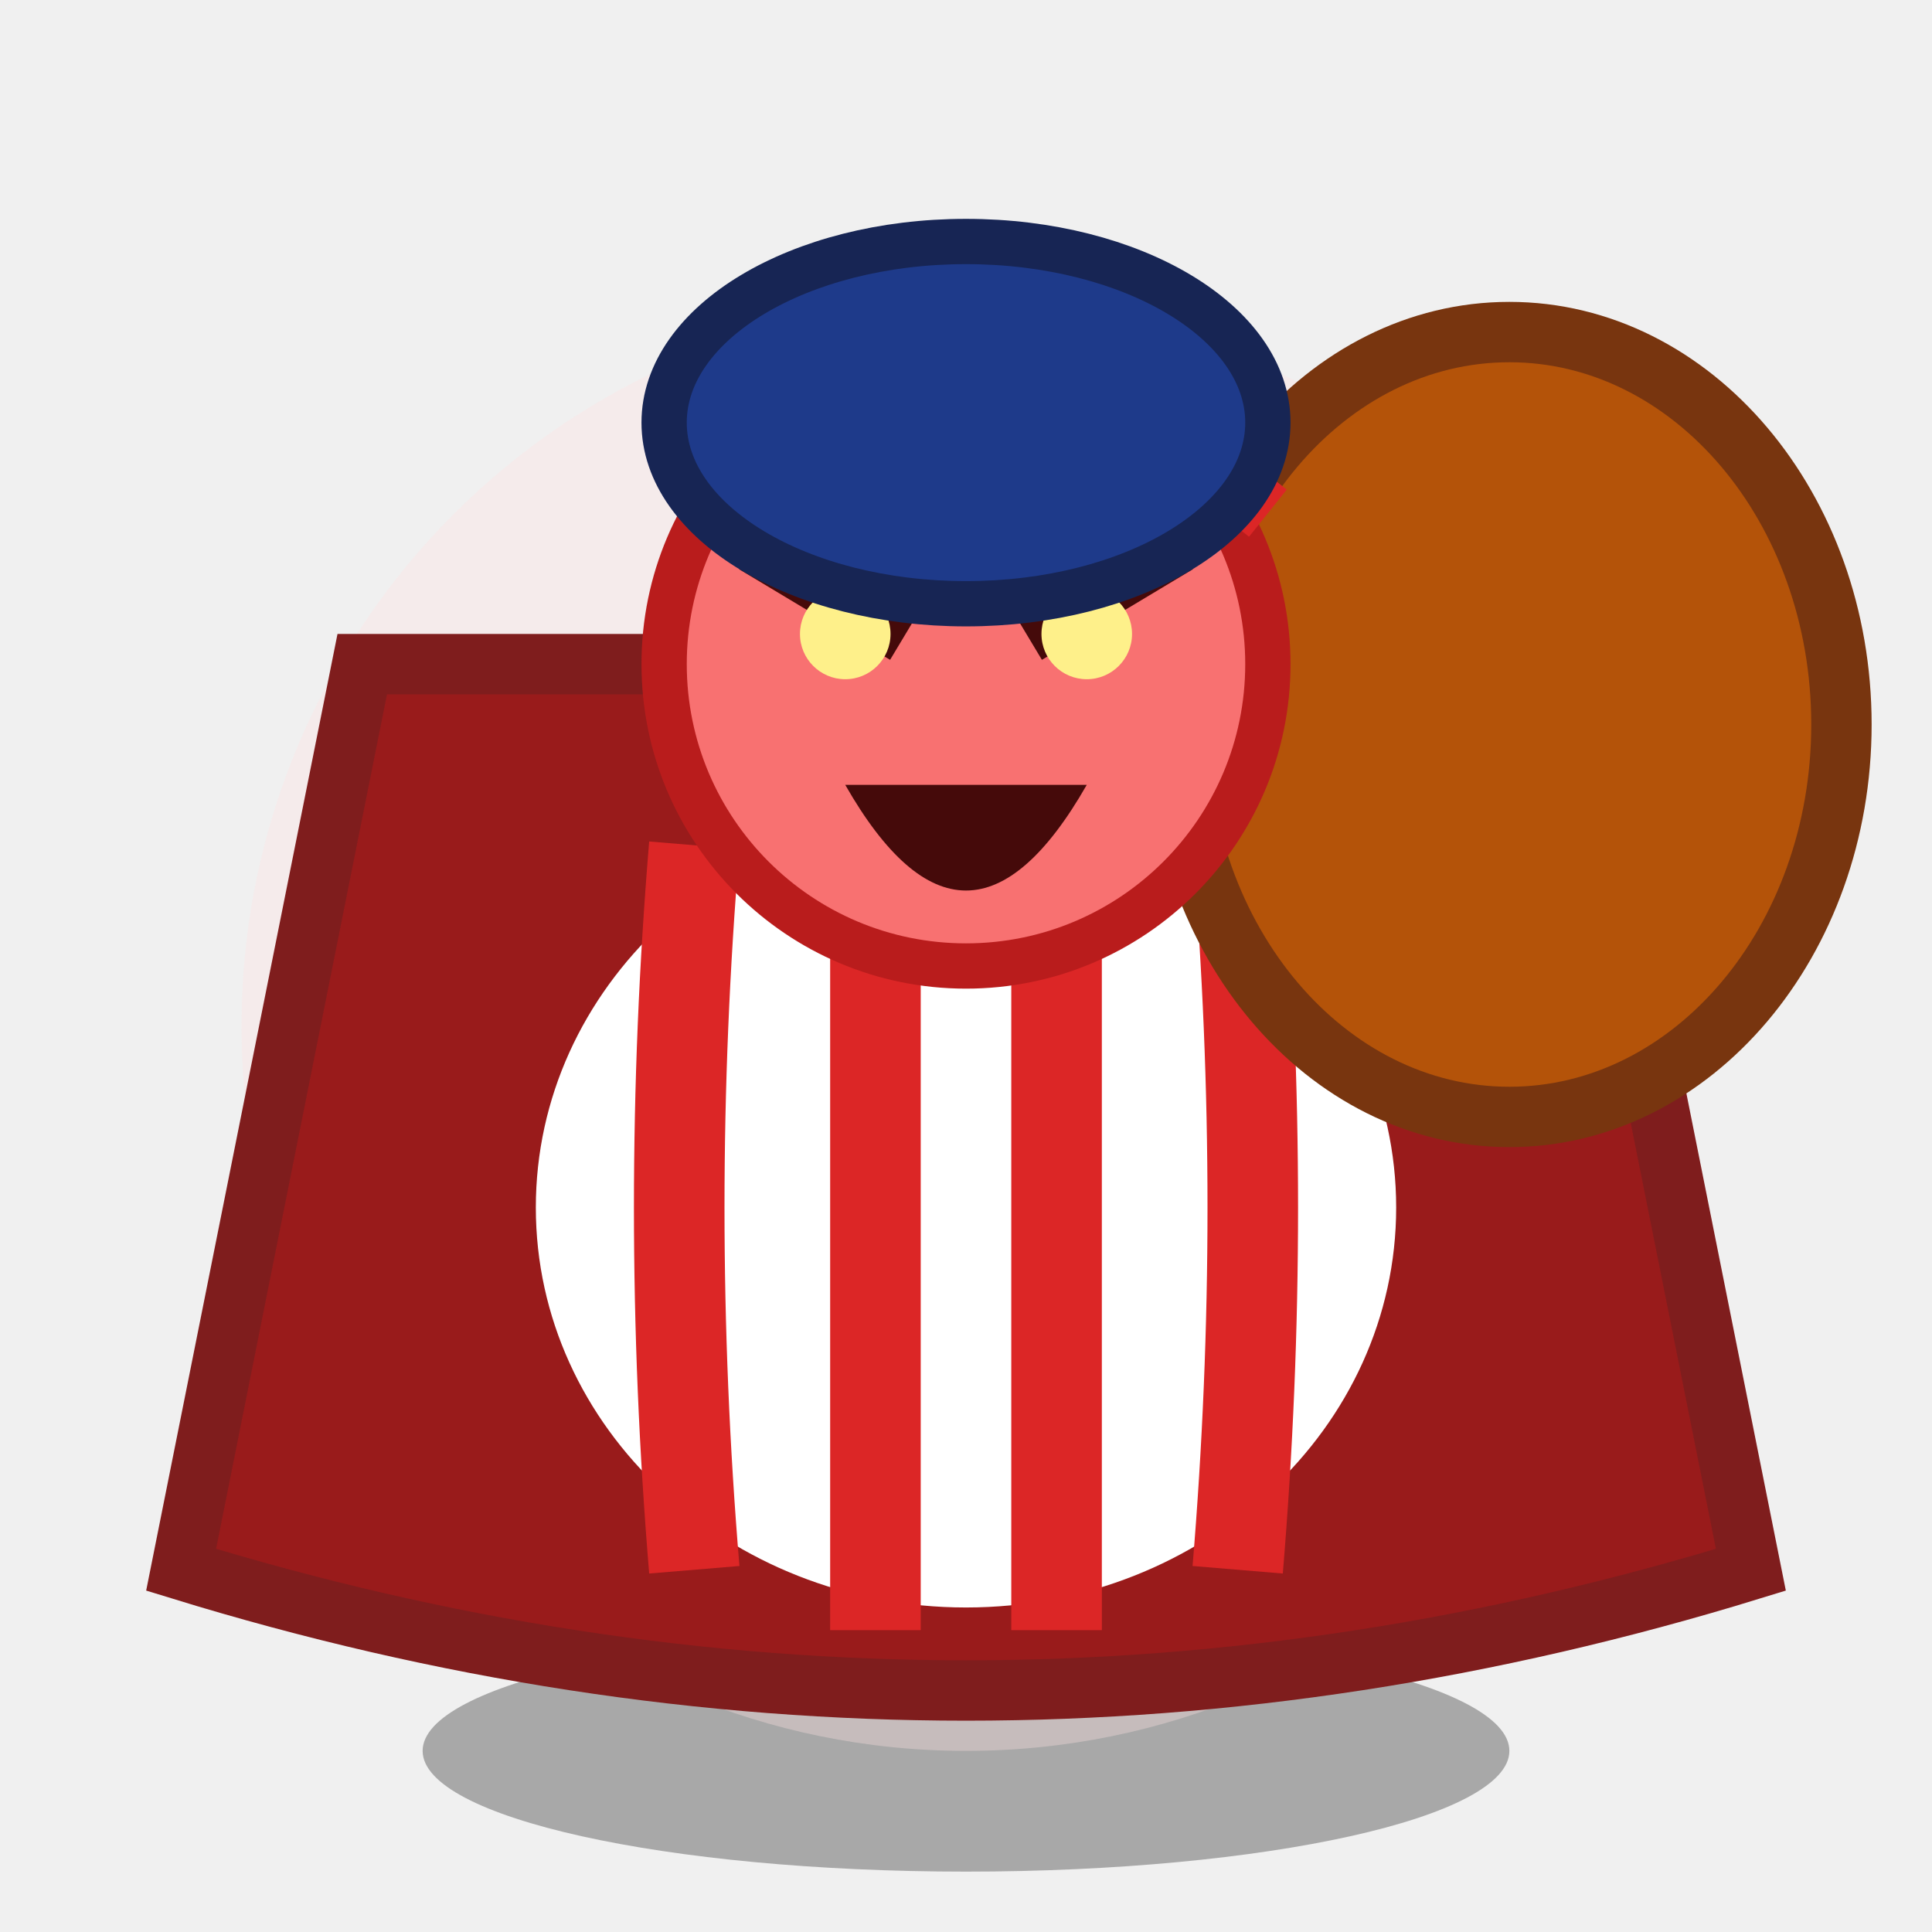
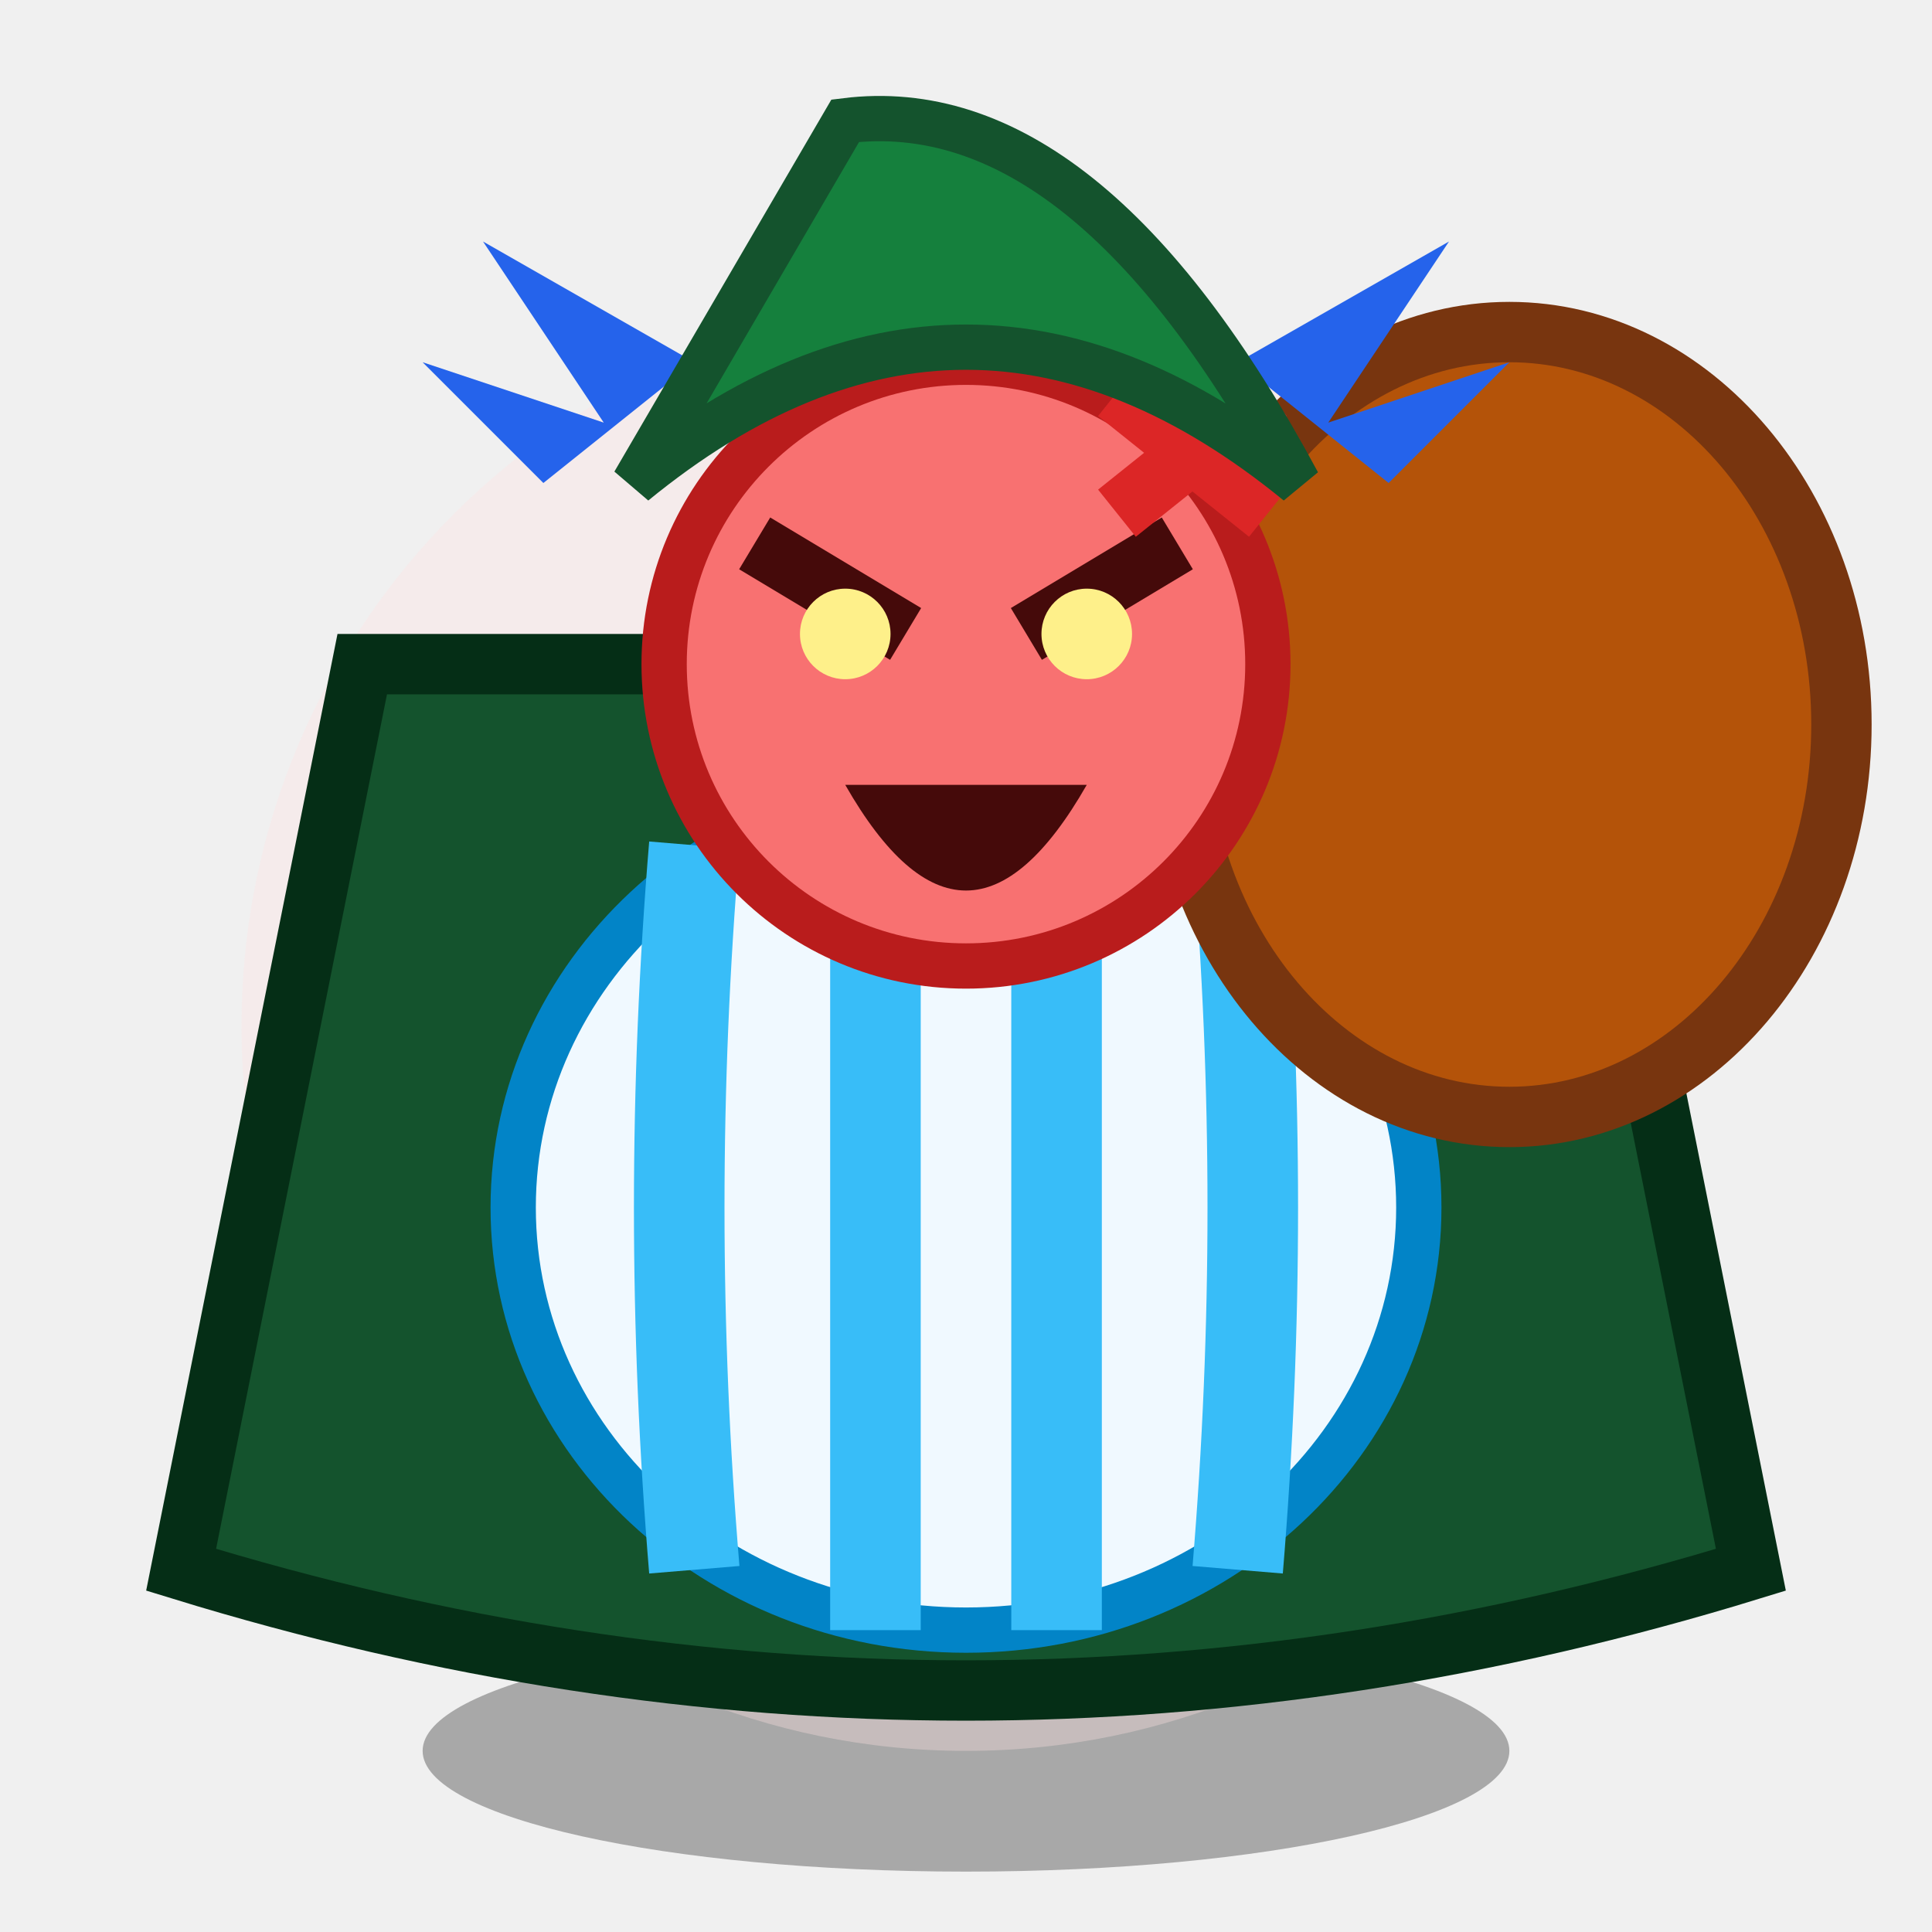
<svg xmlns="http://www.w3.org/2000/svg" viewBox="0 0 64 64" width="64" height="64">
  <ellipse cx="32" cy="58" rx="18" ry="4" fill="rgba(0,0,0,0.3)" />
  <circle cx="32" cy="34" r="24" fill="#fee2e2" opacity="0.35" />
-   <path d="M12 22 L6 52 Q32 60 58 52 L52 22 Z" fill="#991b1b" stroke="#7f1d1d" stroke-width="2" />
-   <ellipse cx="32" cy="40" rx="15" ry="14" fill="#ffffff" stroke="#991b1b" stroke-width="1.5" />
-   <path d="M23 28 Q22 40 23 52" stroke="#dc2626" stroke-width="3" fill="none" />
-   <path d="M29 26 Q29 40 29 54" stroke="#dc2626" stroke-width="3" fill="none" />
-   <path d="M35 26 Q35 40 35 54" stroke="#dc2626" stroke-width="3" fill="none" />
-   <path d="M41 28 Q42 40 41 52" stroke="#dc2626" stroke-width="3" fill="none" />
+   <path d="M12 22 L6 52 Q32 60 58 52 L52 22 Z" fill="#14532d" stroke="#052e16" stroke-width="2" />
+   <ellipse cx="32" cy="40" rx="15" ry="14" fill="#f0f9ff" stroke="#0284c7" stroke-width="1.5" />
+   <path d="M23 28 Q22 40 23 52" stroke="#38bdf8" stroke-width="3" fill="none" />
+   <path d="M29 26 Q29 40 29 54" stroke="#38bdf8" stroke-width="3" fill="none" />
+   <path d="M35 26 Q35 40 35 54" stroke="#38bdf8" stroke-width="3" fill="none" />
+   <path d="M41 28 Q42 40 41 52" stroke="#38bdf8" stroke-width="3" fill="none" />
  <ellipse cx="50" cy="24" rx="11" ry="13" fill="#b45309" stroke="#78350f" stroke-width="2" />
+   <path d="M18 16 L14 12 L20 14 L16 8 L23 12 Z" fill="#2563eb" />
+   <path d="M46 16 L50 12 L44 14 L48 8 L41 12 Z" fill="#2563eb" />
  <circle cx="32" cy="22" r="10" fill="#f87171" stroke="#b91c1c" stroke-width="1.5" />
  <line x1="25" y1="18" x2="30" y2="21" stroke="#450a0a" stroke-width="2" />
  <circle cx="28" cy="21" r="1.5" fill="#fef08a" />
  <line x1="39" y1="18" x2="34" y2="21" stroke="#450a0a" stroke-width="2" />
  <circle cx="36" cy="21" r="1.5" fill="#fef08a" />
  <path d="M28 26 Q32 33 36 26 Z" fill="#450a0a" />
  <path d="M37 13 L42 17 M42 13 L37 17" stroke="#dc2626" stroke-width="2" />
-   <ellipse cx="32" cy="14" rx="10" ry="6" fill="#1e3a8a" stroke="#172554" stroke-width="1.5" />
+   <path d="M21 16 Q32 7 43 16 Q36 3 28 4 Z" fill="#15803d" stroke="#14532d" stroke-width="1.5" />
</svg>
